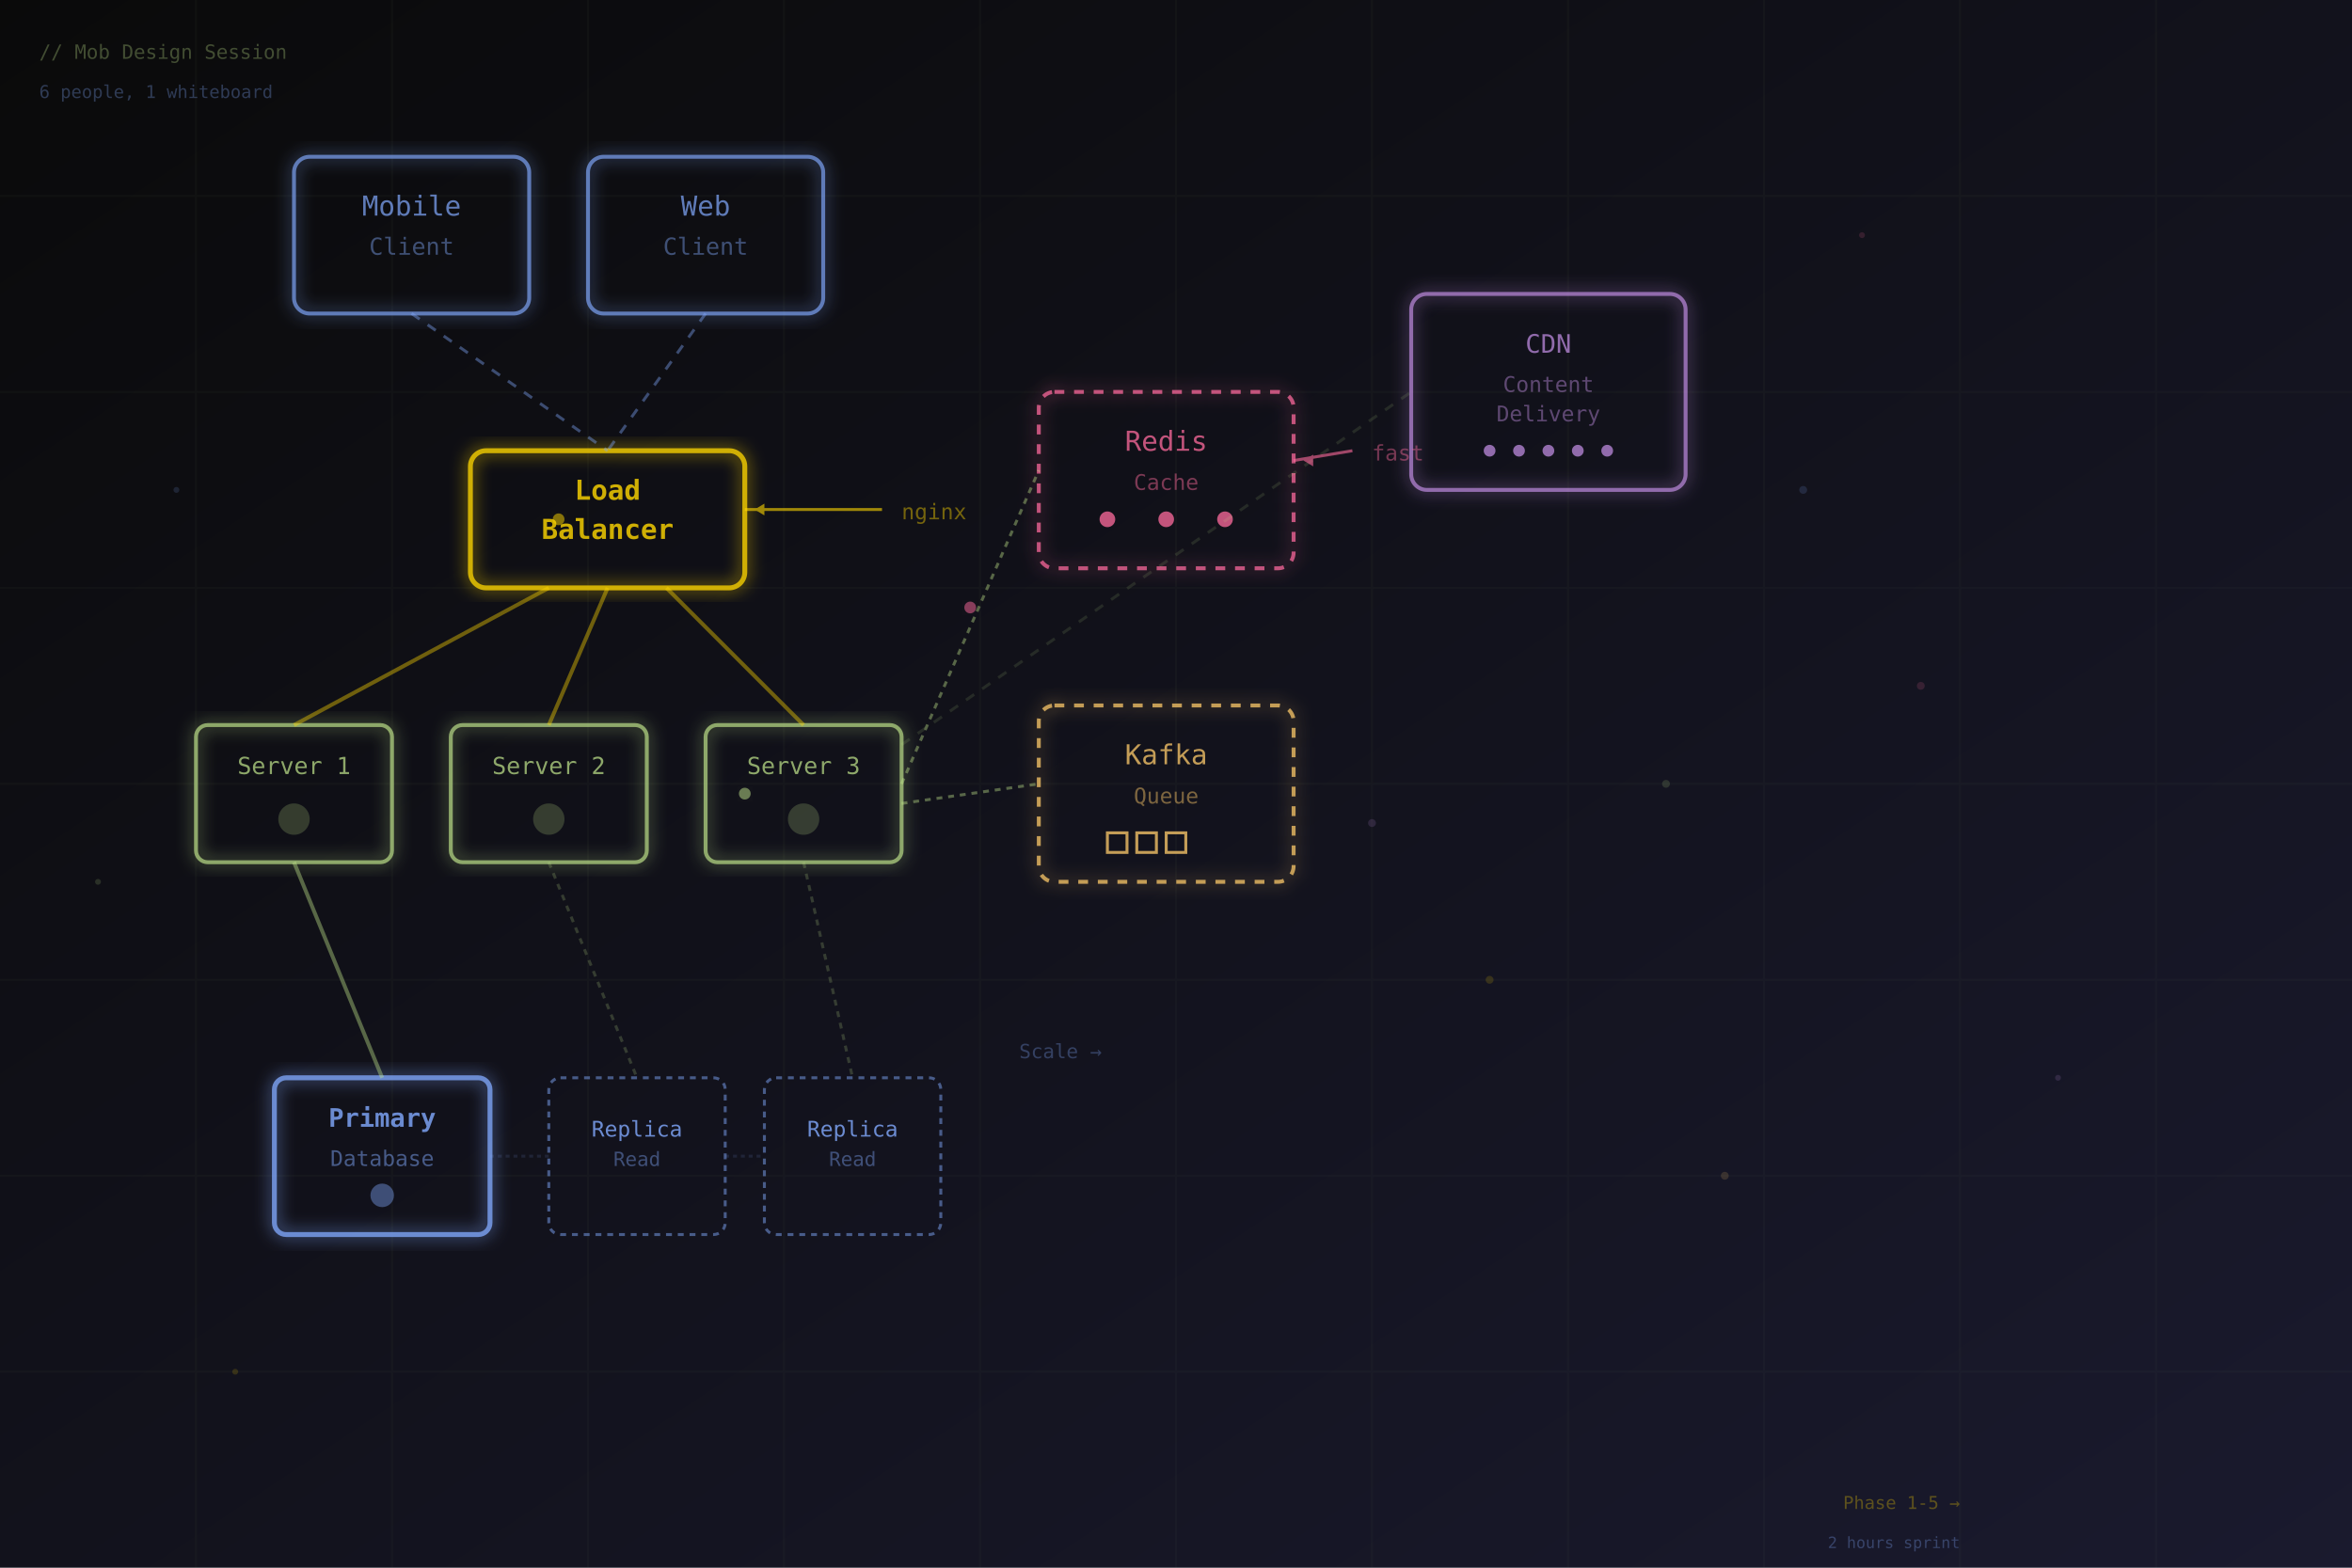
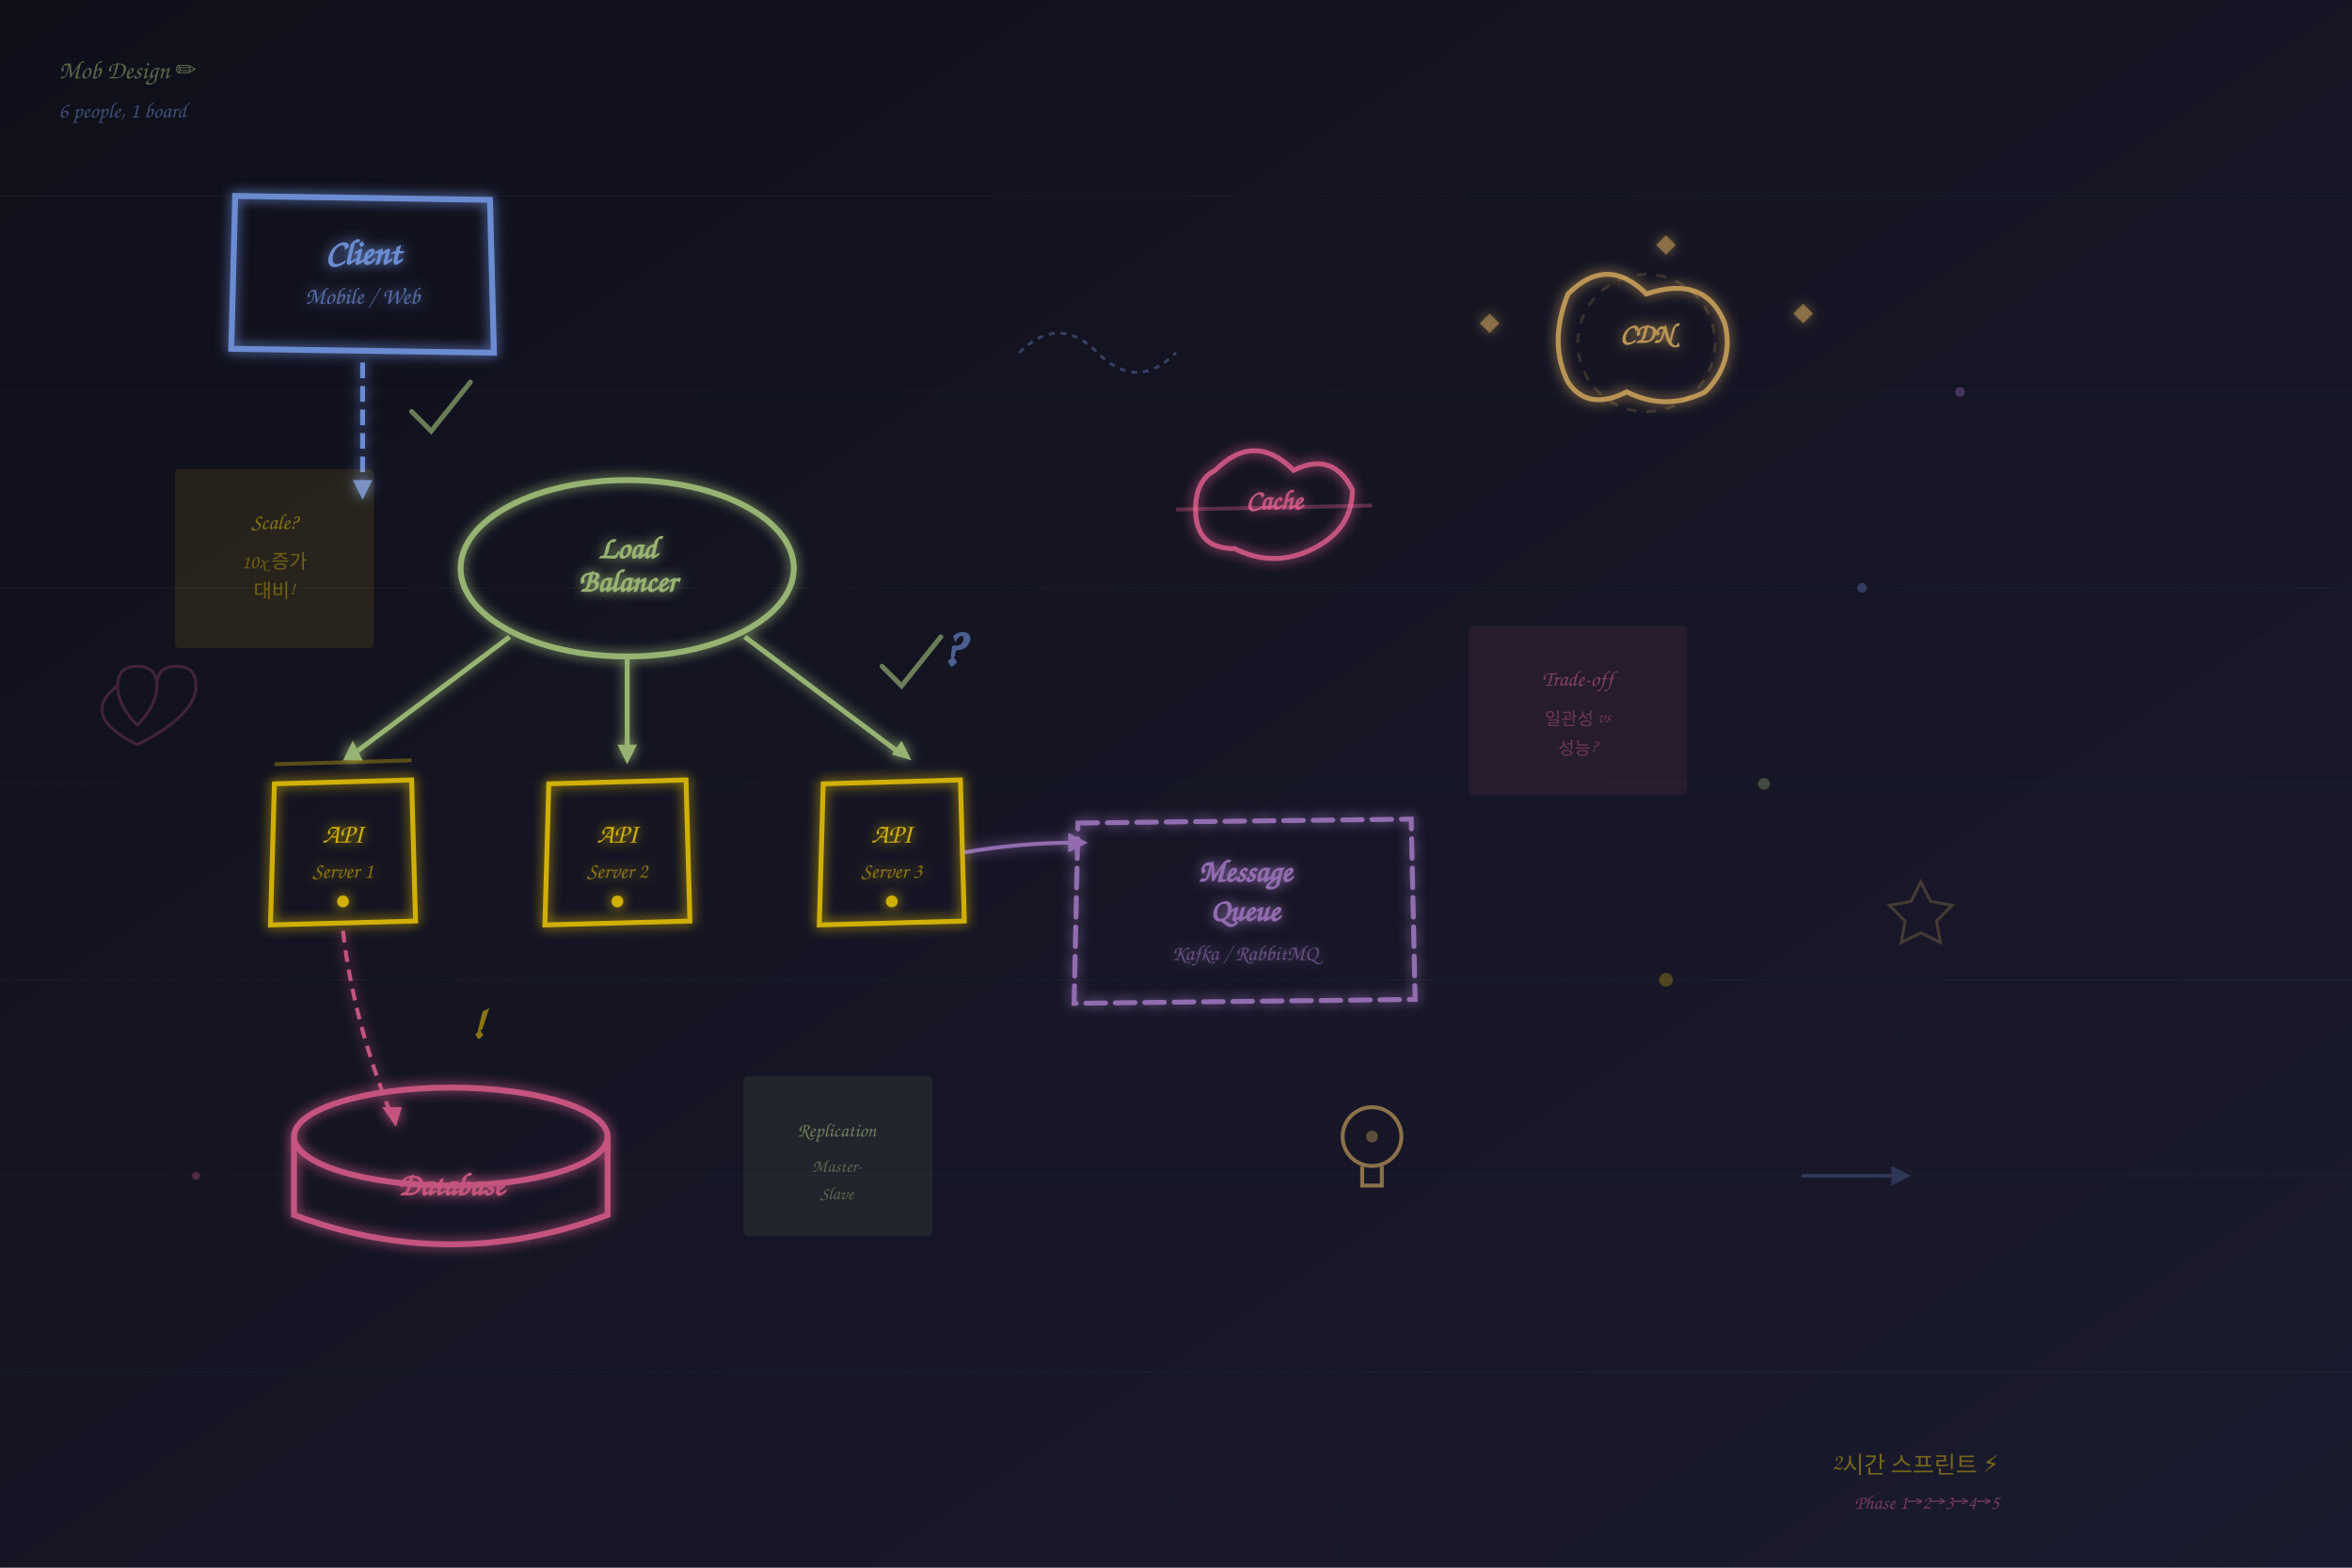
<svg xmlns="http://www.w3.org/2000/svg" width="1200" height="800" viewBox="0 0 1200 800" fill="none">
  <defs>
    <linearGradient id="bgGradient" x1="0%" y1="0%" x2="100%" y2="100%">
-       <stop offset="0%" style="stop-color:#0a0a0a;stop-opacity:1" />
+       <stop offset="0%" style="stop-color:#0f0f1a;stop-opacity:1" />
      <stop offset="100%" style="stop-color:#1a1a2e;stop-opacity:1" />
    </linearGradient>
-     <filter id="glow">
-       <feGaussianBlur stdDeviation="4" result="coloredBlur" />
+     <filter id="markerGlow">
+       <feGaussianBlur stdDeviation="3" result="coloredBlur" />
      <feMerge>
        <feMergeNode in="coloredBlur" />
        <feMergeNode in="SourceGraphic" />
      </feMerge>
    </filter>
    <filter id="softGlow">
-       <feGaussianBlur stdDeviation="8" result="coloredBlur" />
+       <feGaussianBlur stdDeviation="6" result="coloredBlur" />
      <feMerge>
        <feMergeNode in="coloredBlur" />
        <feMergeNode in="SourceGraphic" />
      </feMerge>
    </filter>
+     <pattern id="sketch" patternUnits="userSpaceOnUse" width="4" height="4">
+       <rect width="4" height="4" fill="none" />
+       <circle cx="2" cy="2" r="0.5" fill="#ffffff" opacity="0.02" />
+     </pattern>
  </defs>
  <rect width="1200" height="800" fill="url(#bgGradient)" />
-   <g opacity="0.03">
-     <line x1="0" y1="100" x2="1200" y2="100" stroke="#C3E88D" stroke-width="1" />
-     <line x1="0" y1="200" x2="1200" y2="200" stroke="#C3E88D" stroke-width="1" />
-     <line x1="0" y1="300" x2="1200" y2="300" stroke="#C3E88D" stroke-width="1" />
-     <line x1="0" y1="400" x2="1200" y2="400" stroke="#C3E88D" stroke-width="1" />
-     <line x1="0" y1="500" x2="1200" y2="500" stroke="#C3E88D" stroke-width="1" />
-     <line x1="0" y1="600" x2="1200" y2="600" stroke="#C3E88D" stroke-width="1" />
-     <line x1="0" y1="700" x2="1200" y2="700" stroke="#C3E88D" stroke-width="1" />
-     <line x1="100" y1="0" x2="100" y2="800" stroke="#C3E88D" stroke-width="1" />
-     <line x1="200" y1="0" x2="200" y2="800" stroke="#C3E88D" stroke-width="1" />
-     <line x1="300" y1="0" x2="300" y2="800" stroke="#C3E88D" stroke-width="1" />
-     <line x1="400" y1="0" x2="400" y2="800" stroke="#C3E88D" stroke-width="1" />
-     <line x1="500" y1="0" x2="500" y2="800" stroke="#C3E88D" stroke-width="1" />
-     <line x1="600" y1="0" x2="600" y2="800" stroke="#C3E88D" stroke-width="1" />
-     <line x1="700" y1="0" x2="700" y2="800" stroke="#C3E88D" stroke-width="1" />
-     <line x1="800" y1="0" x2="800" y2="800" stroke="#C3E88D" stroke-width="1" />
-     <line x1="900" y1="0" x2="900" y2="800" stroke="#C3E88D" stroke-width="1" />
-     <line x1="1000" y1="0" x2="1000" y2="800" stroke="#C3E88D" stroke-width="1" />
-     <line x1="1100" y1="0" x2="1100" y2="800" stroke="#C3E88D" stroke-width="1" />
+   <rect width="1200" height="800" fill="url(#sketch)" />
+   <g opacity="0.04">
+     <line x1="0" y1="100" x2="1200" y2="100" stroke="#C3E88D" stroke-width="0.5" />
+     <line x1="0" y1="200" x2="1200" y2="200" stroke="#C3E88D" stroke-width="0.5" />
+     <line x1="0" y1="300" x2="1200" y2="300" stroke="#C3E88D" stroke-width="0.5" />
+     <line x1="0" y1="400" x2="1200" y2="400" stroke="#C3E88D" stroke-width="0.5" />
+     <line x1="0" y1="500" x2="1200" y2="500" stroke="#C3E88D" stroke-width="0.5" />
+     <line x1="0" y1="600" x2="1200" y2="600" stroke="#C3E88D" stroke-width="0.5" />
+     <line x1="0" y1="700" x2="1200" y2="700" stroke="#C3E88D" stroke-width="0.5" />
  </g>
-   <g opacity="0.7">
-     <rect x="150" y="80" width="120" height="80" rx="8" fill="none" stroke="#82AAFF" stroke-width="2" filter="url(#glow)" />
-     <text x="210" y="110" fill="#82AAFF" font-size="14" text-anchor="middle" font-family="monospace">Mobile</text>
-     <text x="210" y="130" fill="#82AAFF" font-size="12" text-anchor="middle" font-family="monospace" opacity="0.6">Client</text>
-     <rect x="300" y="80" width="120" height="80" rx="8" fill="none" stroke="#82AAFF" stroke-width="2" filter="url(#glow)" />
-     <text x="360" y="110" fill="#82AAFF" font-size="14" text-anchor="middle" font-family="monospace">Web</text>
-     <text x="360" y="130" fill="#82AAFF" font-size="12" text-anchor="middle" font-family="monospace" opacity="0.6">Client</text>
+   <g opacity="0.8" filter="url(#markerGlow)">
+     <path d="M 120 100 L 250 102 L 252 180 L 118 178 Z" fill="none" stroke="#82AAFF" stroke-width="3" stroke-linecap="round" />
+     <text x="185" y="135" fill="#82AAFF" font-size="18" text-anchor="middle" font-family="'Comic Sans MS', cursive" font-weight="bold">Client</text>
+     <text x="185" y="155" fill="#82AAFF" font-size="12" text-anchor="middle" font-family="'Comic Sans MS', cursive" opacity="0.7">Mobile / Web</text>
+     <path d="M 185 185 Q 185 220 185 250" stroke="#82AAFF" stroke-width="2.5" fill="none" stroke-dasharray="8,4" />
+     <polygon points="185,255 180,245 190,245" fill="#82AAFF" />
  </g>
-   <g opacity="0.8">
-     <rect x="240" y="230" width="140" height="70" rx="8" fill="none" stroke="#FFD700" stroke-width="2.5" filter="url(#glow)" />
-     <text x="310" y="255" fill="#FFD700" font-size="14" text-anchor="middle" font-family="monospace" font-weight="bold">Load</text>
-     <text x="310" y="275" fill="#FFD700" font-size="14" text-anchor="middle" font-family="monospace" font-weight="bold">Balancer</text>
+   <g opacity="0.75" filter="url(#markerGlow)">
+     <ellipse cx="320" cy="290" rx="85" ry="45" fill="none" stroke="#C3E88D" stroke-width="3" stroke-linecap="round" />
+     <text x="320" y="285" fill="#C3E88D" font-size="16" text-anchor="middle" font-family="'Comic Sans MS', cursive" font-weight="bold">Load</text>
+     <text x="320" y="302" fill="#C3E88D" font-size="16" text-anchor="middle" font-family="'Comic Sans MS', cursive" font-weight="bold">Balancer</text>
+     <path d="M 260 325 L 180 385" stroke="#C3E88D" stroke-width="2.5" fill="none" />
+     <polygon points="175,388 180,378 185,388" fill="#C3E88D" />
+     <path d="M 320 335 L 320 385" stroke="#C3E88D" stroke-width="2.5" fill="none" />
+     <polygon points="320,390 315,380 325,380" fill="#C3E88D" />
+     <path d="M 380 325 L 460 385" stroke="#C3E88D" stroke-width="2.5" fill="none" />
+     <polygon points="465,388 455,385 460,378" fill="#C3E88D" />
  </g>
-   <g opacity="0.7">
-     <rect x="100" y="370" width="100" height="70" rx="6" fill="none" stroke="#C3E88D" stroke-width="2" filter="url(#glow)" />
-     <text x="150" y="395" fill="#C3E88D" font-size="12" text-anchor="middle" font-family="monospace">Server 1</text>
-     <circle cx="150" cy="418" r="8" fill="#C3E88D" opacity="0.3" />
-     <rect x="230" y="370" width="100" height="70" rx="6" fill="none" stroke="#C3E88D" stroke-width="2" filter="url(#glow)" />
-     <text x="280" y="395" fill="#C3E88D" font-size="12" text-anchor="middle" font-family="monospace">Server 2</text>
-     <circle cx="280" cy="418" r="8" fill="#C3E88D" opacity="0.3" />
-     <rect x="360" y="370" width="100" height="70" rx="6" fill="none" stroke="#C3E88D" stroke-width="2" filter="url(#glow)" />
-     <text x="410" y="395" fill="#C3E88D" font-size="12" text-anchor="middle" font-family="monospace">Server 3</text>
-     <circle cx="410" cy="418" r="8" fill="#C3E88D" opacity="0.3" />
+   <g opacity="0.8" filter="url(#markerGlow)">
+     <path d="M 140 400 L 210 398 L 212 470 L 138 472 Z" fill="none" stroke="#FFD700" stroke-width="2.5" stroke-linecap="round" />
+     <text x="175" y="430" fill="#FFD700" font-size="14" text-anchor="middle" font-family="'Comic Sans MS', cursive">API</text>
+     <text x="175" y="448" fill="#FFD700" font-size="11" text-anchor="middle" font-family="'Comic Sans MS', cursive" opacity="0.6">Server 1</text>
+     <circle cx="175" cy="460" r="3" fill="#FFD700" />
+     <path d="M 280 400 L 350 398 L 352 470 L 278 472 Z" fill="none" stroke="#FFD700" stroke-width="2.5" stroke-linecap="round" />
+     <text x="315" y="430" fill="#FFD700" font-size="14" text-anchor="middle" font-family="'Comic Sans MS', cursive">API</text>
+     <text x="315" y="448" fill="#FFD700" font-size="11" text-anchor="middle" font-family="'Comic Sans MS', cursive" opacity="0.6">Server 2</text>
+     <circle cx="315" cy="460" r="3" fill="#FFD700" />
+     <path d="M 420 400 L 490 398 L 492 470 L 418 472 Z" fill="none" stroke="#FFD700" stroke-width="2.5" stroke-linecap="round" />
+     <text x="455" y="430" fill="#FFD700" font-size="14" text-anchor="middle" font-family="'Comic Sans MS', cursive">API</text>
+     <text x="455" y="448" fill="#FFD700" font-size="11" text-anchor="middle" font-family="'Comic Sans MS', cursive" opacity="0.6">Server 3</text>
+     <circle cx="455" cy="460" r="3" fill="#FFD700" />
  </g>
-   <g opacity="0.75">
-     <rect x="530" y="200" width="130" height="90" rx="8" fill="none" stroke="#FF6B9D" stroke-width="2" stroke-dasharray="5,5" filter="url(#glow)" />
-     <text x="595" y="230" fill="#FF6B9D" font-size="14" text-anchor="middle" font-family="monospace">Redis</text>
-     <text x="595" y="250" fill="#FF6B9D" font-size="11" text-anchor="middle" font-family="monospace" opacity="0.6">Cache</text>
-     <circle cx="565" cy="265" r="4" fill="#FF6B9D" />
-     <circle cx="595" cy="265" r="4" fill="#FF6B9D" />
-     <circle cx="625" cy="265" r="4" fill="#FF6B9D" />
+   <g opacity="0.75" filter="url(#markerGlow)">
+     <path d="M 620 240 Q 640 220 660 240 Q 680 230 690 250 Q 690 270 670 280 Q 650 290 630 280 Q 610 280 610 260 Q 610 245 620 240" fill="none" stroke="#FF6B9D" stroke-width="2.5" stroke-linecap="round" />
+     <text x="650" y="260" fill="#FF6B9D" font-size="14" text-anchor="middle" font-family="'Comic Sans MS', cursive" font-weight="bold">Cache</text>
+     <ellipse cx="230" cy="580" rx="80" ry="25" fill="none" stroke="#FF6B9D" stroke-width="3" stroke-linecap="round" />
+     <path d="M 150 580 L 150 620 Q 230 650 310 620 L 310 580" fill="none" stroke="#FF6B9D" stroke-width="3" stroke-linecap="round" />
+     <text x="230" y="610" fill="#FF6B9D" font-size="16" text-anchor="middle" font-family="'Comic Sans MS', cursive" font-weight="bold">Database</text>
+     <path d="M 175 475 Q 180 520 200 570" stroke="#FF6B9D" stroke-width="2" fill="none" stroke-dasharray="6,4" />
+     <polygon points="202,575 195,565 205,565" fill="#FF6B9D" />
  </g>
-   <g opacity="0.75">
-     <rect x="530" y="360" width="130" height="90" rx="8" fill="none" stroke="#FFCB6B" stroke-width="2" stroke-dasharray="5,5" filter="url(#glow)" />
-     <text x="595" y="390" fill="#FFCB6B" font-size="14" text-anchor="middle" font-family="monospace">Kafka</text>
-     <text x="595" y="410" fill="#FFCB6B" font-size="11" text-anchor="middle" font-family="monospace" opacity="0.6">Queue</text>
-     <path d="M 565 425 L 575 425 L 575 435 L 565 435 Z M 580 425 L 590 425 L 590 435 L 580 435 Z M 595 425 L 605 425 L 605 435 L 595 435 Z" fill="none" stroke="#FFCB6B" stroke-width="1.5" />
+   <g opacity="0.7" filter="url(#markerGlow)">
+     <path d="M 550 420 L 720 418 L 722 510 L 548 512 Z" fill="none" stroke="#C792EA" stroke-width="2.5" stroke-linecap="round" stroke-dasharray="10,5" />
+     <text x="635" y="450" fill="#C792EA" font-size="16" text-anchor="middle" font-family="'Comic Sans MS', cursive" font-weight="bold">Message</text>
+     <text x="635" y="470" fill="#C792EA" font-size="16" text-anchor="middle" font-family="'Comic Sans MS', cursive" font-weight="bold">Queue</text>
+     <text x="635" y="490" fill="#C792EA" font-size="11" text-anchor="middle" font-family="'Comic Sans MS', cursive" opacity="0.6">Kafka / RabbitMQ</text>
+     <path d="M 492 435 Q 520 430 550 430" stroke="#C792EA" stroke-width="2" fill="none" />
+     <polygon points="555,430 545,425 545,435" fill="#C792EA" />
  </g>
-   <g opacity="0.8">
-     <rect x="140" y="550" width="110" height="80" rx="6" fill="none" stroke="#82AAFF" stroke-width="2.5" filter="url(#glow)" />
-     <text x="195" y="575" fill="#82AAFF" font-size="13" text-anchor="middle" font-family="monospace" font-weight="bold">Primary</text>
-     <text x="195" y="595" fill="#82AAFF" font-size="11" text-anchor="middle" font-family="monospace" opacity="0.6">Database</text>
-     <circle cx="195" cy="610" r="6" fill="#82AAFF" opacity="0.5" />
-     <rect x="280" y="550" width="90" height="80" rx="6" fill="none" stroke="#82AAFF" stroke-width="1.5" stroke-dasharray="3,3" opacity="0.6" />
-     <text x="325" y="580" fill="#82AAFF" font-size="11" text-anchor="middle" font-family="monospace">Replica</text>
-     <text x="325" y="595" fill="#82AAFF" font-size="10" text-anchor="middle" font-family="monospace" opacity="0.5">Read</text>
-     <rect x="390" y="550" width="90" height="80" rx="6" fill="none" stroke="#82AAFF" stroke-width="1.5" stroke-dasharray="3,3" opacity="0.6" />
-     <text x="435" y="580" fill="#82AAFF" font-size="11" text-anchor="middle" font-family="monospace">Replica</text>
-     <text x="435" y="595" fill="#82AAFF" font-size="10" text-anchor="middle" font-family="monospace" opacity="0.5">Read</text>
+   <g opacity="0.7" filter="url(#markerGlow)">
+     <path d="M 800 150 Q 820 130 840 150 Q 870 140 880 165 Q 885 185 870 200 Q 850 210 830 200 Q 810 210 800 195 Q 790 175 800 150" fill="none" stroke="#FFCB6B" stroke-width="2.5" stroke-linecap="round" />
+     <text x="840" y="175" fill="#FFCB6B" font-size="14" text-anchor="middle" font-family="'Comic Sans MS', cursive" font-weight="bold">CDN</text>
+     <path d="M 760 160 L 765 165 L 760 170 L 755 165 Z" fill="#FFCB6B" opacity="0.6" />
+     <path d="M 920 155 L 925 160 L 920 165 L 915 160 Z" fill="#FFCB6B" opacity="0.6" />
+     <path d="M 850 120 L 855 125 L 850 130 L 845 125 Z" fill="#FFCB6B" opacity="0.6" />
  </g>
-   <g opacity="0.7">
-     <rect x="720" y="150" width="140" height="100" rx="8" fill="none" stroke="#C792EA" stroke-width="2" filter="url(#glow)" />
-     <text x="790" y="180" fill="#C792EA" font-size="13" text-anchor="middle" font-family="monospace">CDN</text>
-     <text x="790" y="200" fill="#C792EA" font-size="11" text-anchor="middle" font-family="monospace" opacity="0.6">Content</text>
-     <text x="790" y="215" fill="#C792EA" font-size="11" text-anchor="middle" font-family="monospace" opacity="0.6">Delivery</text>
-     <circle cx="760" cy="230" r="3" fill="#C792EA" />
-     <circle cx="775" cy="230" r="3" fill="#C792EA" />
-     <circle cx="790" cy="230" r="3" fill="#C792EA" />
-     <circle cx="805" cy="230" r="3" fill="#C792EA" />
-     <circle cx="820" cy="230" r="3" fill="#C792EA" />
+   <g opacity="0.6">
+     <rect x="90" y="240" width="100" height="90" fill="#FFD700" opacity="0.15" stroke="#FFD700" stroke-width="1.5" rx="2" />
+     <text x="140" y="270" fill="#FFD700" font-size="11" text-anchor="middle" font-family="'Comic Sans MS', cursive" opacity="0.8">Scale?</text>
+     <text x="140" y="290" fill="#FFD700" font-size="10" text-anchor="middle" font-family="'Comic Sans MS', cursive" opacity="0.6">10x 증가</text>
+     <text x="140" y="305" fill="#FFD700" font-size="10" text-anchor="middle" font-family="'Comic Sans MS', cursive" opacity="0.6">대비!</text>
+     <rect x="750" y="320" width="110" height="85" fill="#FF6B9D" opacity="0.12" stroke="#FF6B9D" stroke-width="1.5" rx="2" />
+     <text x="805" y="350" fill="#FF6B9D" font-size="11" text-anchor="middle" font-family="'Comic Sans MS', cursive" opacity="0.8">Trade-off</text>
+     <text x="805" y="370" fill="#FF6B9D" font-size="9" text-anchor="middle" font-family="'Comic Sans MS', cursive" opacity="0.6">일관성 vs</text>
+     <text x="805" y="385" fill="#FF6B9D" font-size="9" text-anchor="middle" font-family="'Comic Sans MS', cursive" opacity="0.6">성능?</text>
+     <rect x="380" y="550" width="95" height="80" fill="#C3E88D" opacity="0.12" stroke="#C3E88D" stroke-width="1.5" rx="2" />
+     <text x="427" y="580" fill="#C3E88D" font-size="10" text-anchor="middle" font-family="'Comic Sans MS', cursive" opacity="0.8">Replication</text>
+     <text x="427" y="598" fill="#C3E88D" font-size="9" text-anchor="middle" font-family="'Comic Sans MS', cursive" opacity="0.6">Master-</text>
+     <text x="427" y="612" fill="#C3E88D" font-size="9" text-anchor="middle" font-family="'Comic Sans MS', cursive" opacity="0.6">Slave</text>
+   </g>
+   <g opacity="0.5">
+     <text x="480" y="340" fill="#82AAFF" font-size="28" font-family="'Comic Sans MS', cursive" font-weight="bold">?</text>
+     <text x="240" y="530" fill="#FFD700" font-size="24" font-family="'Comic Sans MS', cursive" font-weight="bold">!</text>
+     <circle cx="700" cy="580" r="15" fill="none" stroke="#FFCB6B" stroke-width="2" />
+     <path d="M 695 595 L 695 605 L 705 605 L 705 595" stroke="#FFCB6B" stroke-width="2" fill="none" />
+     <circle cx="700" cy="580" r="3" fill="#FFCB6B" opacity="0.6" />
+     <path d="M 210 210 L 220 220 L 240 195" stroke="#C3E88D" stroke-width="2.5" fill="none" stroke-linecap="round" />
+     <path d="M 450 340 L 460 350 L 480 325" stroke="#C3E88D" stroke-width="2.5" fill="none" stroke-linecap="round" />
+   </g>
+   <g opacity="0.3">
+     <path d="M 520 180 Q 540 160 560 180 Q 580 200 600 180" stroke="#82AAFF" stroke-width="1.5" fill="none" stroke-dasharray="3,3" />
+     <path d="M 600 260 L 700 258" stroke="#FF6B9D" stroke-width="2" fill="none" />
+     <path d="M 140 390 L 210 388" stroke="#FFD700" stroke-width="2" fill="none" />
+     <circle cx="840" cy="175" r="35" fill="none" stroke="#FFCB6B" stroke-width="1.5" stroke-dasharray="5,5" opacity="0.5" />
  </g>
  <g opacity="0.4">
-     <line x1="210" y1="160" x2="310" y2="230" stroke="#82AAFF" stroke-width="1.5" stroke-dasharray="5,5" />
-     <line x1="360" y1="160" x2="310" y2="230" stroke="#82AAFF" stroke-width="1.5" stroke-dasharray="5,5" />
-     <line x1="280" y1="300" x2="150" y2="370" stroke="#FFD700" stroke-width="2" />
-     <line x1="310" y1="300" x2="280" y2="370" stroke="#FFD700" stroke-width="2" />
-     <line x1="340" y1="300" x2="410" y2="370" stroke="#FFD700" stroke-width="2" />
-     <line x1="460" y1="400" x2="530" y2="240" stroke="#C3E88D" stroke-width="1.5" stroke-dasharray="3,3" />
-     <line x1="460" y1="410" x2="530" y2="400" stroke="#C3E88D" stroke-width="1.5" stroke-dasharray="3,3" />
-     <line x1="150" y1="440" x2="195" y2="550" stroke="#C3E88D" stroke-width="2" />
-     <line x1="280" y1="440" x2="325" y2="550" stroke="#C3E88D" stroke-width="1.5" stroke-dasharray="3,3" opacity="0.5" />
-     <line x1="410" y1="440" x2="435" y2="550" stroke="#C3E88D" stroke-width="1.5" stroke-dasharray="3,3" opacity="0.5" />
-     <line x1="250" y1="590" x2="280" y2="590" stroke="#82AAFF" stroke-width="1.5" stroke-dasharray="2,2" opacity="0.3" />
-     <line x1="370" y1="590" x2="390" y2="590" stroke="#82AAFF" stroke-width="1.5" stroke-dasharray="2,2" opacity="0.3" />
-     <line x1="460" y1="380" x2="720" y2="200" stroke="#C3E88D" stroke-width="1.5" stroke-dasharray="5,5" opacity="0.3" />
+     <text x="30" y="40" fill="#C3E88D" font-size="13" font-family="'Comic Sans MS', cursive">
+       Mob Design ✏️
+     </text>
+     <text x="30" y="60" fill="#82AAFF" font-size="11" font-family="'Comic Sans MS', cursive">
+       6 people, 1 board
+     </text>
+     <text x="1020" y="750" fill="#FFD700" font-size="12" font-family="'Comic Sans MS', cursive" text-anchor="end">2시간 스프린트 ⚡</text>
+     <text x="1020" y="770" fill="#FF6B9D" font-size="10" font-family="'Comic Sans MS', cursive" text-anchor="end">Phase 1→2→3→4→5</text>
  </g>
-   <g opacity="0.5">
-     <circle cx="285" cy="265" r="3" fill="#FFD700" filter="url(#softGlow)">
-       <animate attributeName="opacity" values="0.3;1;0.3" dur="2s" repeatCount="indefinite" />
+   <g opacity="0.25">
+     <circle cx="900" cy="400" r="3" fill="#C3E88D">
+       <animate attributeName="opacity" values="0.2;0.8;0.2" dur="3s" repeatCount="indefinite" />
    </circle>
-     <circle cx="380" cy="405" r="3" fill="#C3E88D" filter="url(#softGlow)">
-       <animate attributeName="opacity" values="0.3;1;0.3" dur="2.5s" repeatCount="indefinite" />
+     <circle cx="950" cy="300" r="2.5" fill="#82AAFF">
+       <animate attributeName="opacity" values="0.2;0.8;0.2" dur="2.5s" repeatCount="indefinite" />
    </circle>
-     <circle cx="495" cy="310" r="3" fill="#FF6B9D" filter="url(#softGlow)">
-       <animate attributeName="opacity" values="0.3;1;0.3" dur="3s" repeatCount="indefinite" />
+     <circle cx="850" cy="500" r="3.5" fill="#FFD700">
+       <animate attributeName="opacity" values="0.2;0.8;0.2" dur="3.5s" repeatCount="indefinite" />
+     </circle>
+     <circle cx="100" cy="600" r="2" fill="#FF6B9D">
+       <animate attributeName="opacity" values="0.2;0.8;0.2" dur="2.8s" repeatCount="indefinite" />
+     </circle>
+     <circle cx="1000" cy="200" r="2.5" fill="#C792EA">
+       <animate attributeName="opacity" values="0.2;0.8;0.2" dur="3.2s" repeatCount="indefinite" />
    </circle>
  </g>
-   <g opacity="0.6">
-     <path d="M 450 260 L 380 260" stroke="#FFD700" stroke-width="1.5" fill="none" />
-     <polygon points="385,260 390,257 390,263" fill="#FFD700" />
-     <text x="460" y="265" fill="#FFD700" font-size="11" font-family="monospace" opacity="0.7">nginx</text>
-     <path d="M 690 230 L 660 235" stroke="#FF6B9D" stroke-width="1.5" fill="none" />
-     <polygon points="665,235 670,232 670,238" fill="#FF6B9D" />
-     <text x="700" y="235" fill="#FF6B9D" font-size="11" font-family="monospace" opacity="0.7">fast</text>
-     <text x="520" y="540" fill="#82AAFF" font-size="10" font-family="monospace" opacity="0.5">Scale →</text>
-   </g>
-   <g opacity="0.15">
-     <circle cx="850" cy="400" r="2" fill="#C3E88D" />
-     <circle cx="920" cy="250" r="2" fill="#82AAFF" />
-     <circle cx="760" cy="500" r="2" fill="#FFD700" />
-     <circle cx="980" cy="350" r="2" fill="#FF6B9D" />
-     <circle cx="700" cy="420" r="2" fill="#C792EA" />
-     <circle cx="880" cy="600" r="2" fill="#FFCB6B" />
-     <circle cx="90" cy="250" r="1.5" fill="#82AAFF" />
-     <circle cx="50" cy="450" r="1.5" fill="#C3E88D" />
-     <circle cx="120" cy="700" r="1.5" fill="#FFD700" />
-     <circle cx="950" cy="120" r="1.5" fill="#FF6B9D" />
-     <circle cx="1050" cy="550" r="1.5" fill="#C792EA" />
-   </g>
-   <g opacity="0.3">
-     <text x="20" y="30" fill="#C3E88D" font-size="10" font-family="monospace">// Mob Design Session</text>
-     <text x="20" y="50" fill="#82AAFF" font-size="9" font-family="monospace">6 people, 1 whiteboard</text>
-     <text x="1000" y="770" fill="#FFD700" font-size="9" font-family="monospace" text-anchor="end">Phase 1-5 →</text>
-     <text x="1000" y="790" fill="#82AAFF" font-size="8" font-family="monospace" text-anchor="end">2 hours sprint</text>
+   <g opacity="0.2">
+     <path d="M 980 450 L 985 460 L 996 462 L 988 470 L 990 481 L 980 476 L 970 481 L 972 470 L 964 462 L 975 460 Z" fill="none" stroke="#FFCB6B" stroke-width="1.5" />
+     <path d="M 60 350 Q 60 340 70 340 Q 80 340 80 350 Q 80 360 70 370 Q 60 360 60 350 M 80 350 Q 80 340 90 340 Q 100 340 100 350 Q 100 365 70 380 Q 40 365 60 350" fill="none" stroke="#FF6B9D" stroke-width="1.5" />
+     <path d="M 920 600 L 970 600" stroke="#82AAFF" stroke-width="2" stroke-linecap="round" />
+     <polygon points="975,600 965,595 965,605" fill="#82AAFF" />
  </g>
</svg>
